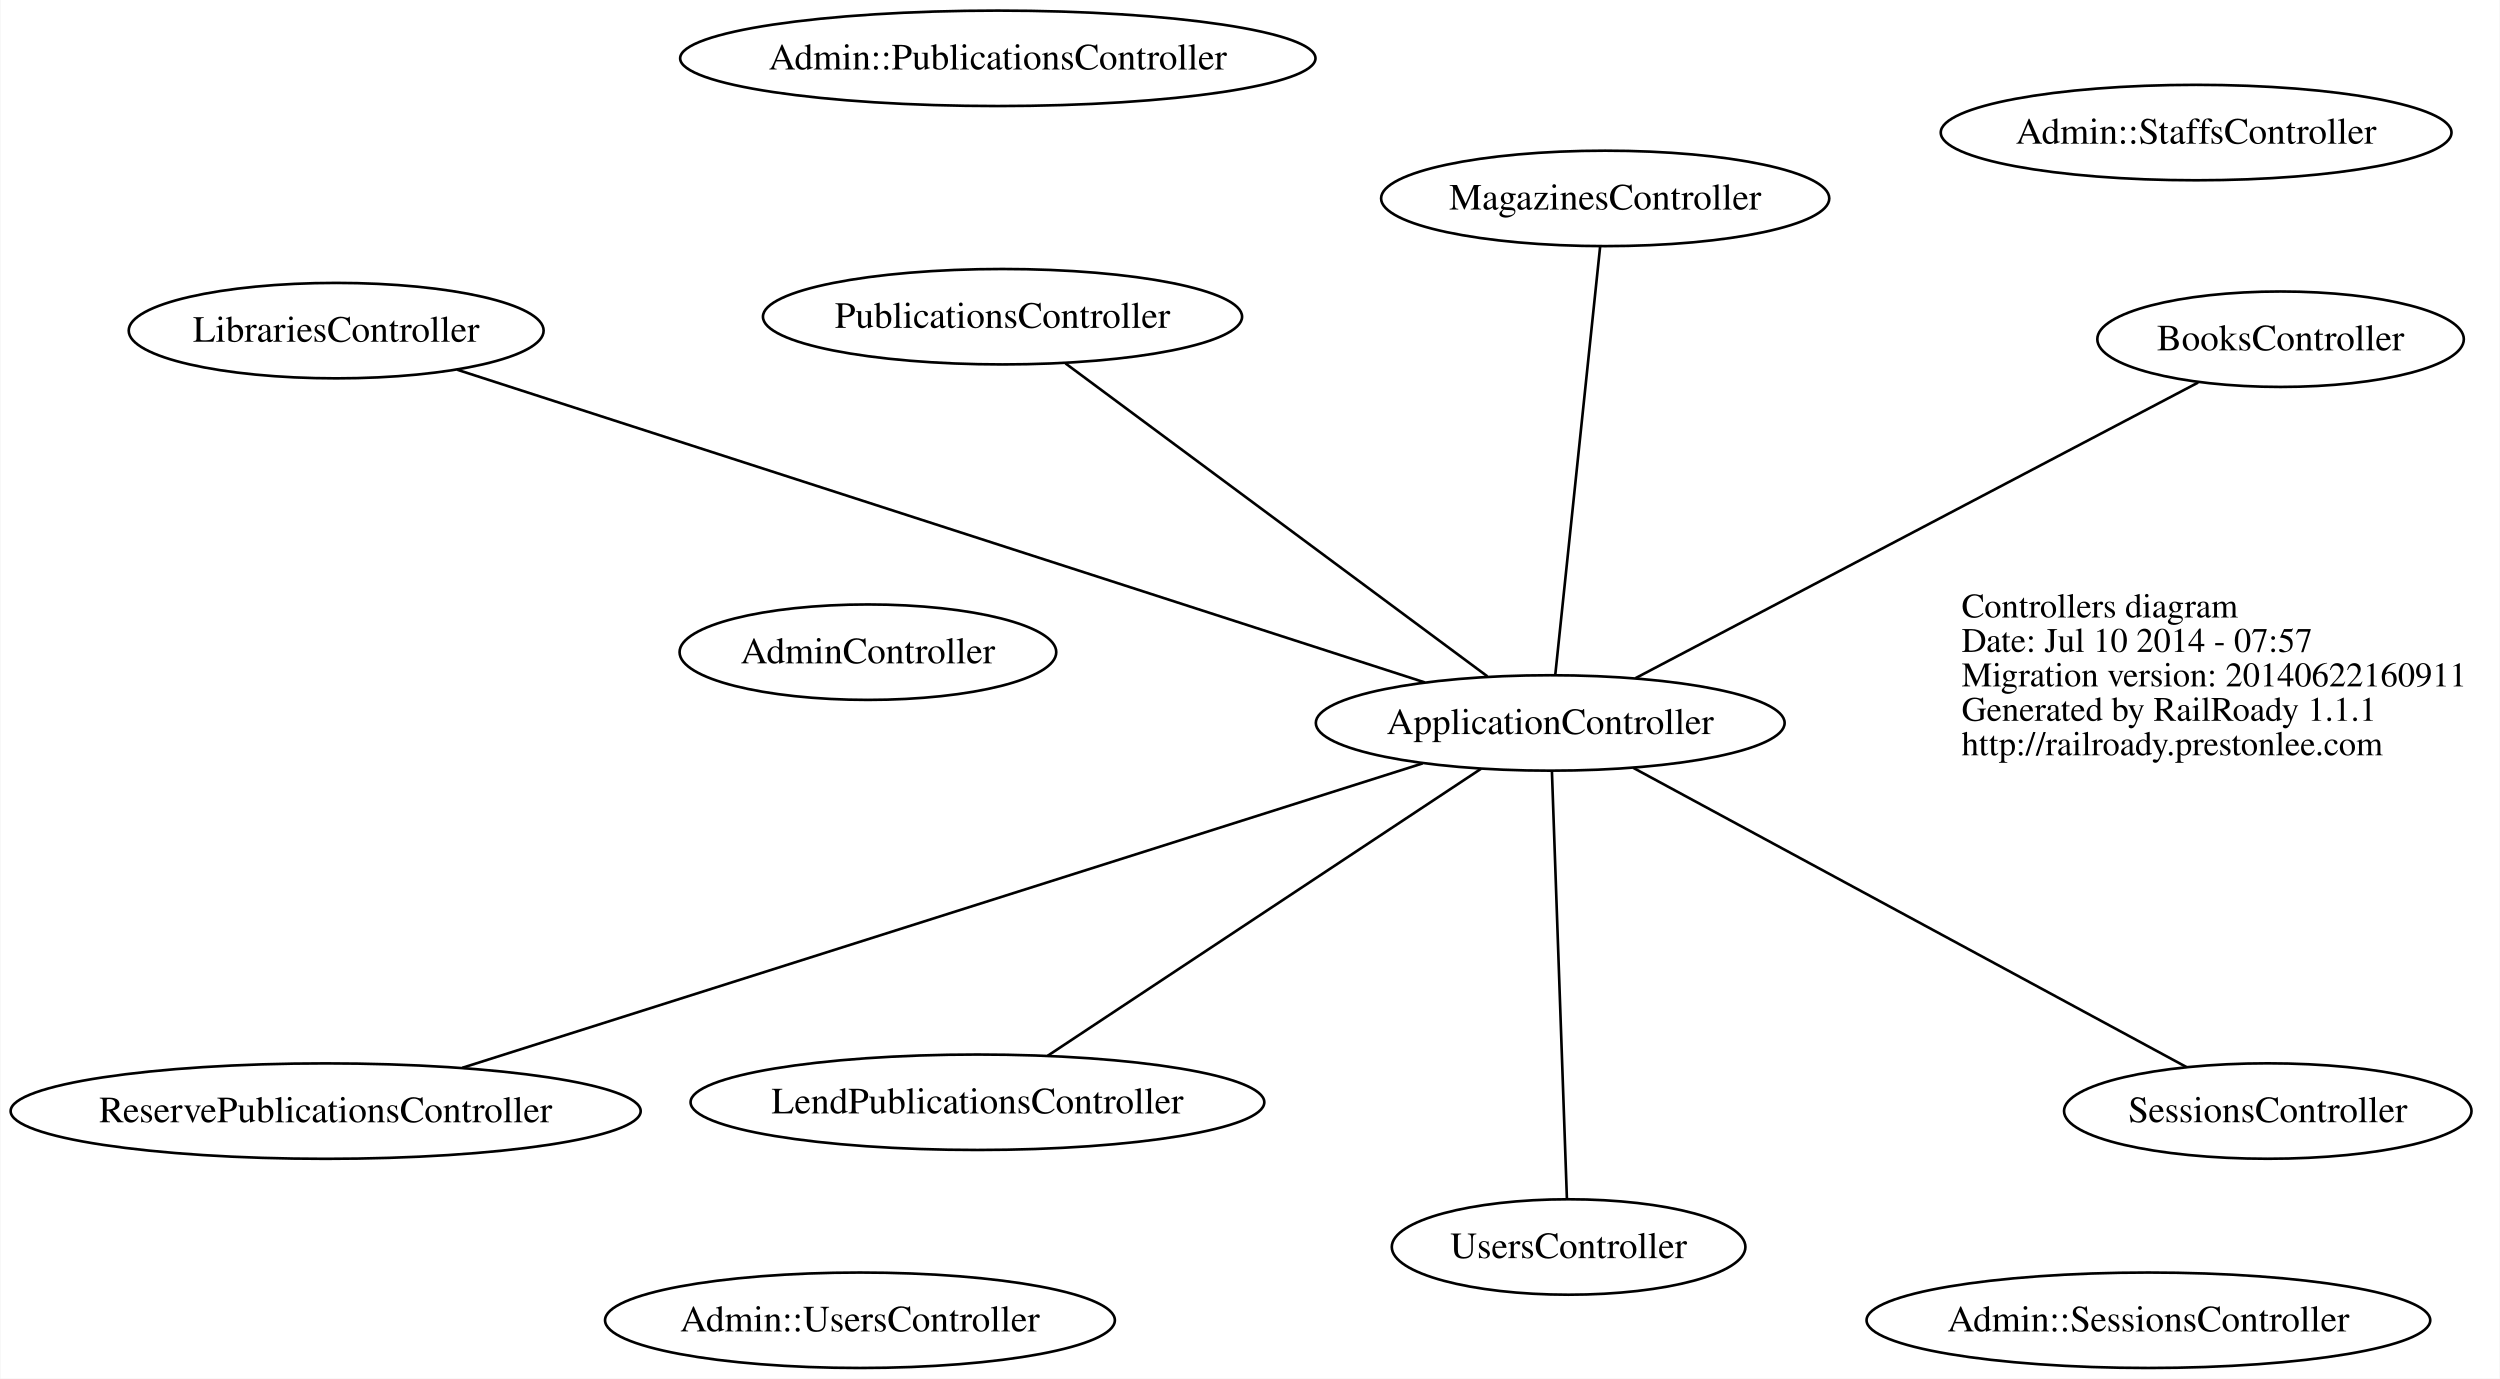
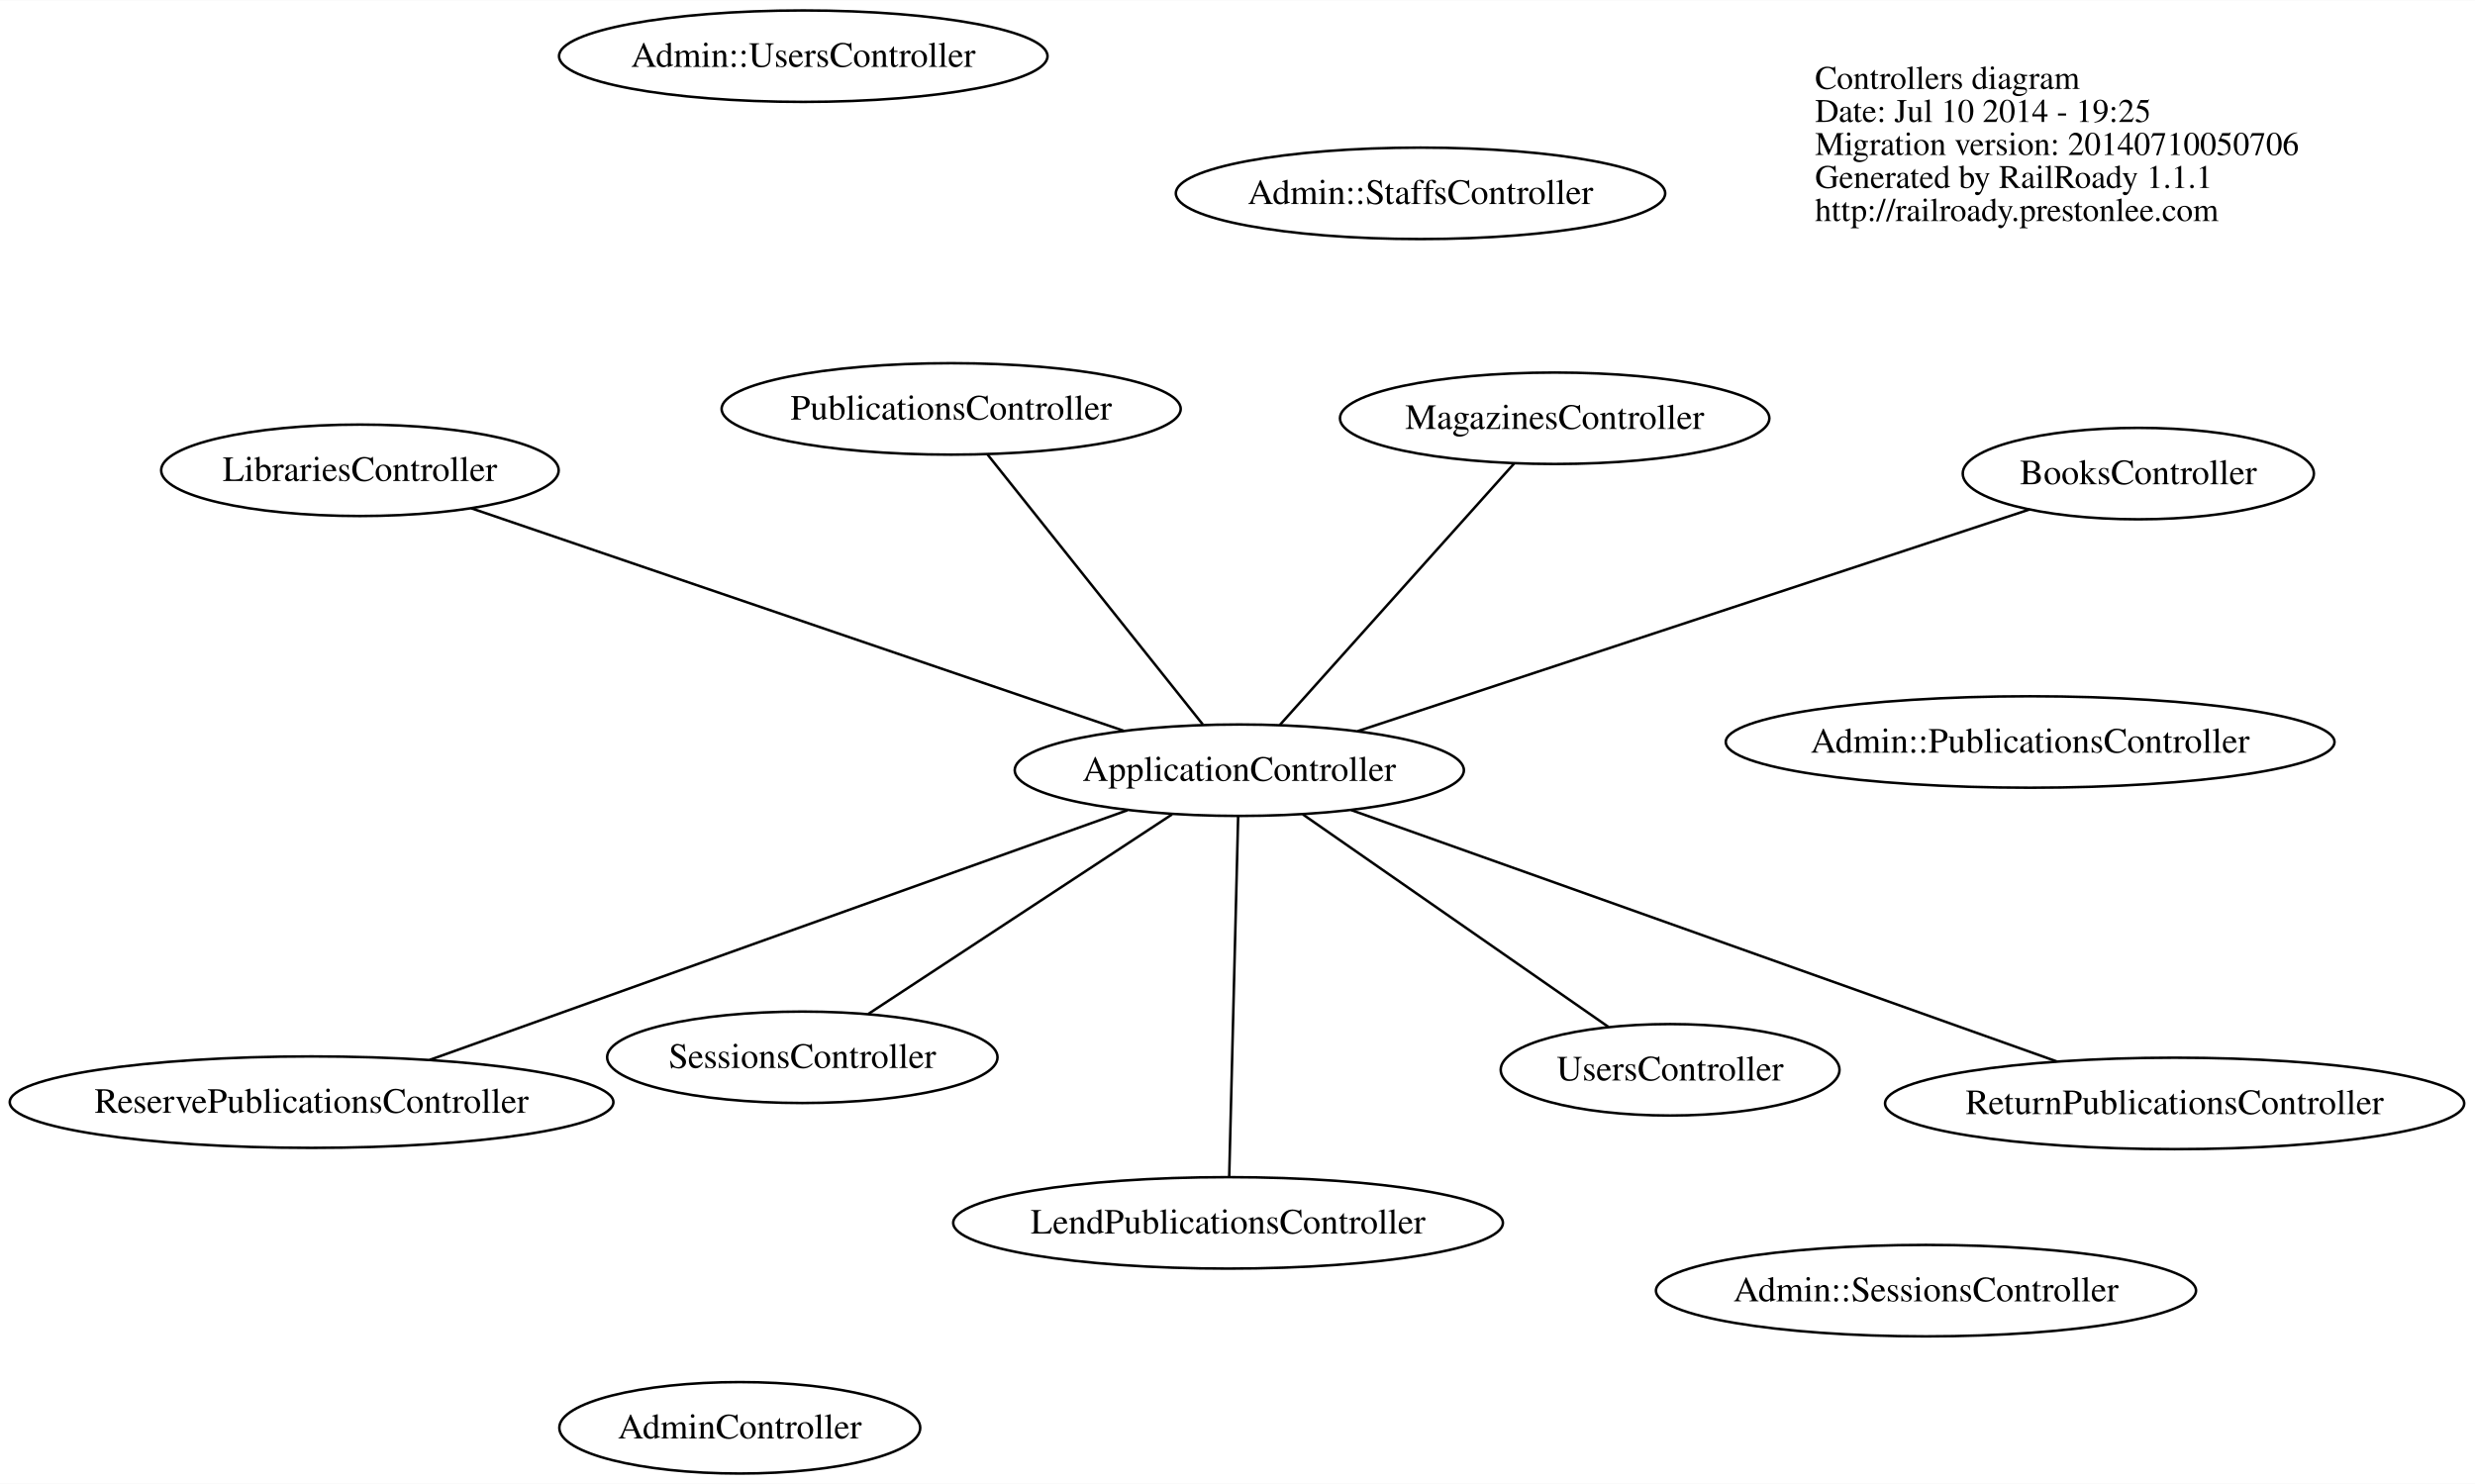
- <svg xmlns="http://www.w3.org/2000/svg" width="943pt" height="520pt" viewBox="0.00 0.00 942.65 520.00">
-   <g id="graph0" class="graph" transform="scale(1 1) rotate(0) translate(480.201 264)">
-     <polygon fill="white" stroke="none" points="-480.201,256 -480.201,-264 462.45,-264 462.45,256 -480.201,256" />
+ <svg xmlns="http://www.w3.org/2000/svg" width="974pt" height="584pt" viewBox="0.00 0.00 974.38 584.00">
+   <g id="graph0" class="graph" transform="scale(1 1) rotate(0) translate(490.241 310)">
+     <polygon fill="white" stroke="none" points="-490.241,274 -490.241,-310 484.136,-310 484.136,274 -490.241,274" />
    <g id="node1" class="node">
-       <text text-anchor="start" x="259.55" y="-31.1" font-family="Times,serif" font-size="13.00">Controllers diagram</text>
-       <text text-anchor="start" x="259.55" y="-18.1" font-family="Times,serif" font-size="13.00">Date: Jul 10 2014 - 07:57</text>
-       <text text-anchor="start" x="259.55" y="-5.1" font-family="Times,serif" font-size="13.00">Migration version: 20140622160911</text>
-       <text text-anchor="start" x="259.55" y="7.9" font-family="Times,serif" font-size="13.00">Generated by RailRoady 1.1.1</text>
-       <text text-anchor="start" x="259.55" y="20.9" font-family="Times,serif" font-size="13.00">http://railroady.prestonlee.com</text>
+       <text text-anchor="start" x="224.312" y="-275.1" font-family="Times,serif" font-size="13.00">Controllers diagram</text>
+       <text text-anchor="start" x="224.312" y="-262.1" font-family="Times,serif" font-size="13.00">Date: Jul 10 2014 - 19:25</text>
+       <text text-anchor="start" x="224.312" y="-249.1" font-family="Times,serif" font-size="13.00">Migration version: 20140710050706</text>
+       <text text-anchor="start" x="224.312" y="-236.1" font-family="Times,serif" font-size="13.00">Generated by RailRoady 1.1.1</text>
+       <text text-anchor="start" x="224.312" y="-223.1" font-family="Times,serif" font-size="13.00">http://railroady.prestonlee.com</text>
    </g>
    <g id="node2" class="node">
-       <ellipse fill="none" stroke="black" cx="-104" cy="-242" rx="119.823" ry="18" />
-       <text text-anchor="middle" x="-104" y="-237.8" font-family="Times,serif" font-size="14.00">Admin::PublicationsController</text>
+       <ellipse fill="none" stroke="black" cx="309" cy="-18" rx="119.823" ry="18" />
+       <text text-anchor="middle" x="309" y="-13.8" font-family="Times,serif" font-size="14.00">Admin::PublicationsController</text>
    </g>
    <g id="node3" class="node">
-       <ellipse fill="none" stroke="black" cx="330" cy="234" rx="106.31" ry="18" />
-       <text text-anchor="middle" x="330" y="238.2" font-family="Times,serif" font-size="14.00">Admin::SessionsController</text>
+       <ellipse fill="none" stroke="black" cx="268" cy="198" rx="106.31" ry="18" />
+       <text text-anchor="middle" x="268" y="202.2" font-family="Times,serif" font-size="14.00">Admin::SessionsController</text>
    </g>
    <g id="node4" class="node">
-       <ellipse fill="none" stroke="black" cx="348" cy="-214" rx="96.325" ry="18" />
-       <text text-anchor="middle" x="348" y="-209.8" font-family="Times,serif" font-size="14.00">Admin::StaffsController</text>
+       <ellipse fill="none" stroke="black" cx="69" cy="-234" rx="96.325" ry="18" />
+       <text text-anchor="middle" x="69" y="-229.8" font-family="Times,serif" font-size="14.00">Admin::StaffsController</text>
    </g>
    <g id="node5" class="node">
-       <ellipse fill="none" stroke="black" cx="-156" cy="234" rx="96.152" ry="18" />
-       <text text-anchor="middle" x="-156" y="238.2" font-family="Times,serif" font-size="14.00">Admin::UsersController</text>
+       <ellipse fill="none" stroke="black" cx="-174" cy="-288" rx="96.152" ry="18" />
+       <text text-anchor="middle" x="-174" y="-283.8" font-family="Times,serif" font-size="14.00">Admin::UsersController</text>
    </g>
    <g id="node6" class="node">
-       <ellipse fill="none" stroke="black" cx="-153" cy="-18" rx="71.044" ry="18" />
-       <text text-anchor="middle" x="-153" y="-13.8" font-family="Times,serif" font-size="14.00">AdminController</text>
+       <ellipse fill="none" stroke="black" cx="-199" cy="252" rx="71.044" ry="18" />
+       <text text-anchor="middle" x="-199" y="256.2" font-family="Times,serif" font-size="14.00">AdminController</text>
    </g>
    <g id="node7" class="node">
-       <ellipse fill="none" stroke="black" cx="104.368" cy="8.699" rx="88.417" ry="18" />
-       <text text-anchor="middle" x="104.368" y="12.899" font-family="Times,serif" font-size="14.00">ApplicationController</text>
+       <ellipse fill="none" stroke="black" cx="-2.346" cy="-6.889" rx="88.417" ry="18" />
+       <text text-anchor="middle" x="-2.346" y="-2.689" font-family="Times,serif" font-size="14.00">ApplicationController</text>
    </g>
    <g id="node8" class="node">
-       <ellipse fill="none" stroke="black" cx="379.856" cy="-136.05" rx="69.124" ry="18" />
-       <text text-anchor="middle" x="379.856" y="-131.85" font-family="Times,serif" font-size="14.00">BooksController</text>
+       <ellipse fill="none" stroke="black" cx="351.59" cy="-123.67" rx="69.124" ry="18" />
+       <text text-anchor="middle" x="351.59" y="-119.47" font-family="Times,serif" font-size="14.00">BooksController</text>
    </g>
    <g id="edge1" class="edge">
-       <path fill="none" stroke="black" d="M136.51,-8.189C189.877,-36.23 296.099,-92.042 348.764,-119.714" />
+       <path fill="none" stroke="black" d="M44.289,-22.276C113.367,-45.069 241.897,-87.477 308.732,-109.529" />
    </g>
    <g id="node9" class="node">
-       <ellipse fill="none" stroke="black" cx="-111.684" cy="151.768" rx="108.205" ry="18" />
-       <text text-anchor="middle" x="-111.684" y="155.968" font-family="Times,serif" font-size="14.00">LendPublicationsController</text>
+       <ellipse fill="none" stroke="black" cx="-6.768" cy="171.321" rx="108.205" ry="18" />
+       <text text-anchor="middle" x="-6.768" y="175.521" font-family="Times,serif" font-size="14.00">LendPublicationsController</text>
    </g>
    <g id="edge2" class="edge">
-       <path fill="none" stroke="black" d="M78.308,25.956C36.893,53.381 -43.51,106.624 -85.193,134.226" />
+       <path fill="none" stroke="black" d="M-2.795,11.18C-3.642,45.336 -5.47,119.012 -6.318,153.205" />
    </g>
    <g id="node10" class="node">
-       <ellipse fill="none" stroke="black" cx="-353.572" cy="-139.288" rx="78.252" ry="18" />
-       <text text-anchor="middle" x="-353.572" y="-135.088" font-family="Times,serif" font-size="14.00">LibrariesController</text>
+       <ellipse fill="none" stroke="black" cx="-348.544" cy="-124.96" rx="78.252" ry="18" />
+       <text text-anchor="middle" x="-348.544" y="-120.76" font-family="Times,serif" font-size="14.00">LibrariesController</text>
    </g>
    <g id="edge3" class="edge">
-       <path fill="none" stroke="black" d="M57.086,-6.581C-31.352,-35.16 -220.715,-96.354 -307.906,-124.531" />
+       <path fill="none" stroke="black" d="M-47.962,-22.446C-114.887,-45.271 -238.864,-87.554 -304.741,-110.021" />
    </g>
    <g id="node11" class="node">
-       <ellipse fill="none" stroke="black" cx="125.1" cy="-189.162" rx="84.525" ry="18" />
-       <text text-anchor="middle" x="125.1" y="-184.962" font-family="Times,serif" font-size="14.00">MagazinesController</text>
+       <ellipse fill="none" stroke="black" cx="121.815" cy="-145.446" rx="84.525" ry="18" />
+       <text text-anchor="middle" x="121.815" y="-141.246" font-family="Times,serif" font-size="14.00">MagazinesController</text>
    </g>
    <g id="edge4" class="edge">
-       <path fill="none" stroke="black" d="M106.282,-9.561C110.231,-47.254 119.246,-133.291 123.192,-170.947" />
+       <path fill="none" stroke="black" d="M13.632,-24.719C37.472,-51.324 82.094,-101.119 105.899,-127.684" />
    </g>
    <g id="node12" class="node">
-       <ellipse fill="none" stroke="black" cx="-102.226" cy="-144.535" rx="90.364" ry="18" />
-       <text text-anchor="middle" x="-102.226" y="-140.335" font-family="Times,serif" font-size="14.00">PublicationsController</text>
+       <ellipse fill="none" stroke="black" cx="-115.778" cy="-149.127" rx="90.364" ry="18" />
+       <text text-anchor="middle" x="-115.778" y="-144.927" font-family="Times,serif" font-size="14.00">PublicationsController</text>
    </g>
    <g id="edge5" class="edge">
-       <path fill="none" stroke="black" d="M80.669,-8.879C40.924,-38.359 -38.713,-97.427 -78.486,-126.927" />
+       <path fill="none" stroke="black" d="M-16.712,-24.903C-38.532,-52.264 -79.779,-103.986 -101.528,-131.259" />
    </g>
    <g id="node13" class="node">
-       <ellipse fill="none" stroke="black" cx="-357.537" cy="155.108" rx="118.828" ry="18" />
-       <text text-anchor="middle" x="-357.537" y="159.308" font-family="Times,serif" font-size="14.00">ReservePublicationsController</text>
+       <ellipse fill="none" stroke="black" cx="-367.577" cy="123.79" rx="118.828" ry="18" />
+       <text text-anchor="middle" x="-367.577" y="127.99" font-family="Times,serif" font-size="14.00">ReservePublicationsController</text>
    </g>
    <g id="edge6" class="edge">
-       <path fill="none" stroke="black" d="M56.244,23.953C-31.33,51.711 -215.984,110.24 -306.008,138.775" />
+       <path fill="none" stroke="black" d="M-46.402,8.874C-115.842,33.72 -250.125,81.766 -321.062,107.147" />
    </g>
    <g id="node14" class="node">
-       <ellipse fill="none" stroke="black" cx="375.028" cy="155.085" rx="76.85" ry="18" />
-       <text text-anchor="middle" x="375.028" y="159.285" font-family="Times,serif" font-size="14.00">SessionsController</text>
+       <ellipse fill="none" stroke="black" cx="365.885" cy="124.294" rx="114.002" ry="18" />
+       <text text-anchor="middle" x="365.885" y="128.494" font-family="Times,serif" font-size="14.00">ReturnPublicationsController</text>
    </g>
    <g id="edge7" class="edge">
-       <path fill="none" stroke="black" d="M135.681,25.634C188.002,53.932 292.558,110.481 344.412,138.526" />
+       <path fill="none" stroke="black" d="M41.705,8.805C111.765,33.763 247.951,82.279 319.468,107.757" />
    </g>
    <g id="node15" class="node">
-       <ellipse fill="none" stroke="black" cx="111.299" cy="206.366" rx="66.692" ry="18" />
-       <text text-anchor="middle" x="111.299" y="210.566" font-family="Times,serif" font-size="14.00">UsersController</text>
+       <ellipse fill="none" stroke="black" cx="-174.373" cy="106.134" rx="76.85" ry="18" />
+       <text text-anchor="middle" x="-174.373" y="110.334" font-family="Times,serif" font-size="14.00">SessionsController</text>
    </g>
    <g id="edge8" class="edge">
-       <path fill="none" stroke="black" d="M105.008,26.941C106.328,64.597 109.342,150.55 110.661,188.169" />
+       <path fill="none" stroke="black" d="M-28.849,10.523C-61.364,31.886 -116.134,67.871 -148.404,89.072" />
+     </g>
+     <g id="node16" class="node">
+       <ellipse fill="none" stroke="black" cx="167.26" cy="111.058" rx="66.692" ry="18" />
+       <text text-anchor="middle" x="167.26" y="115.258" font-family="Times,serif" font-size="14.00">UsersController</text>
+     </g>
+     <g id="edge9" class="edge">
+       <path fill="none" stroke="black" d="M22.68,10.515C55.023,33.007 110.97,71.913 142.957,94.157" />
    </g>
  </g>
</svg>
